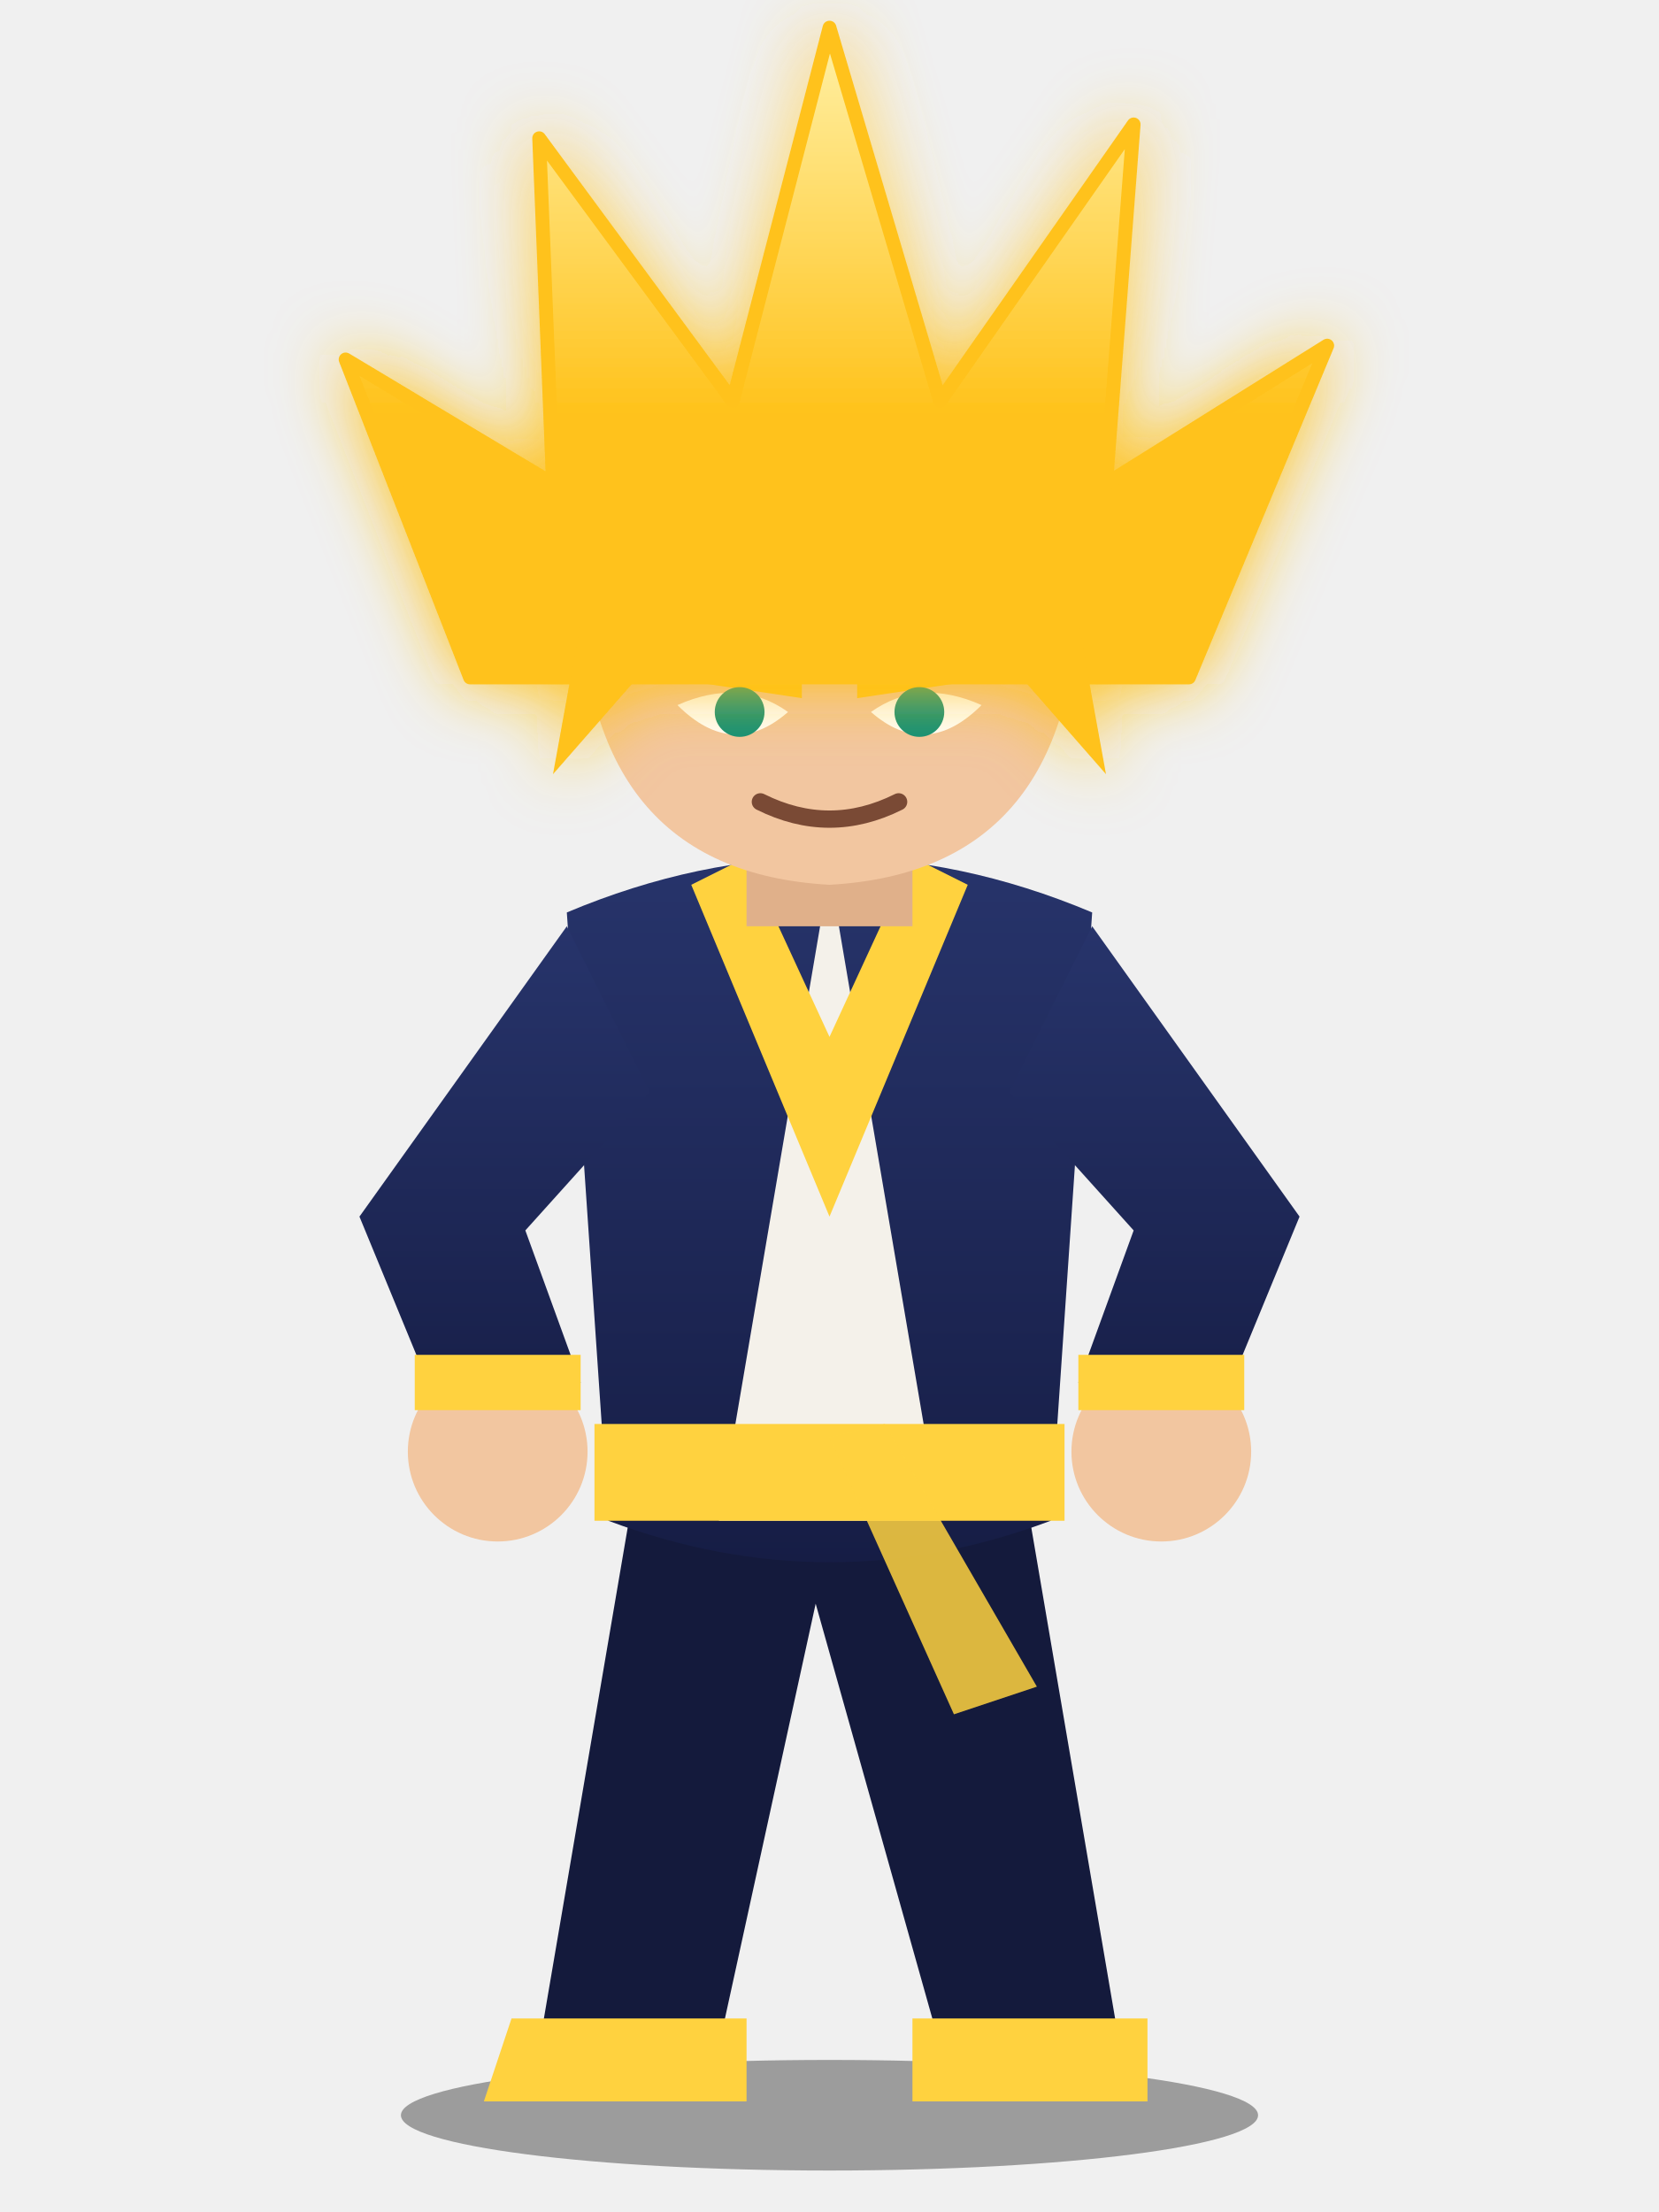
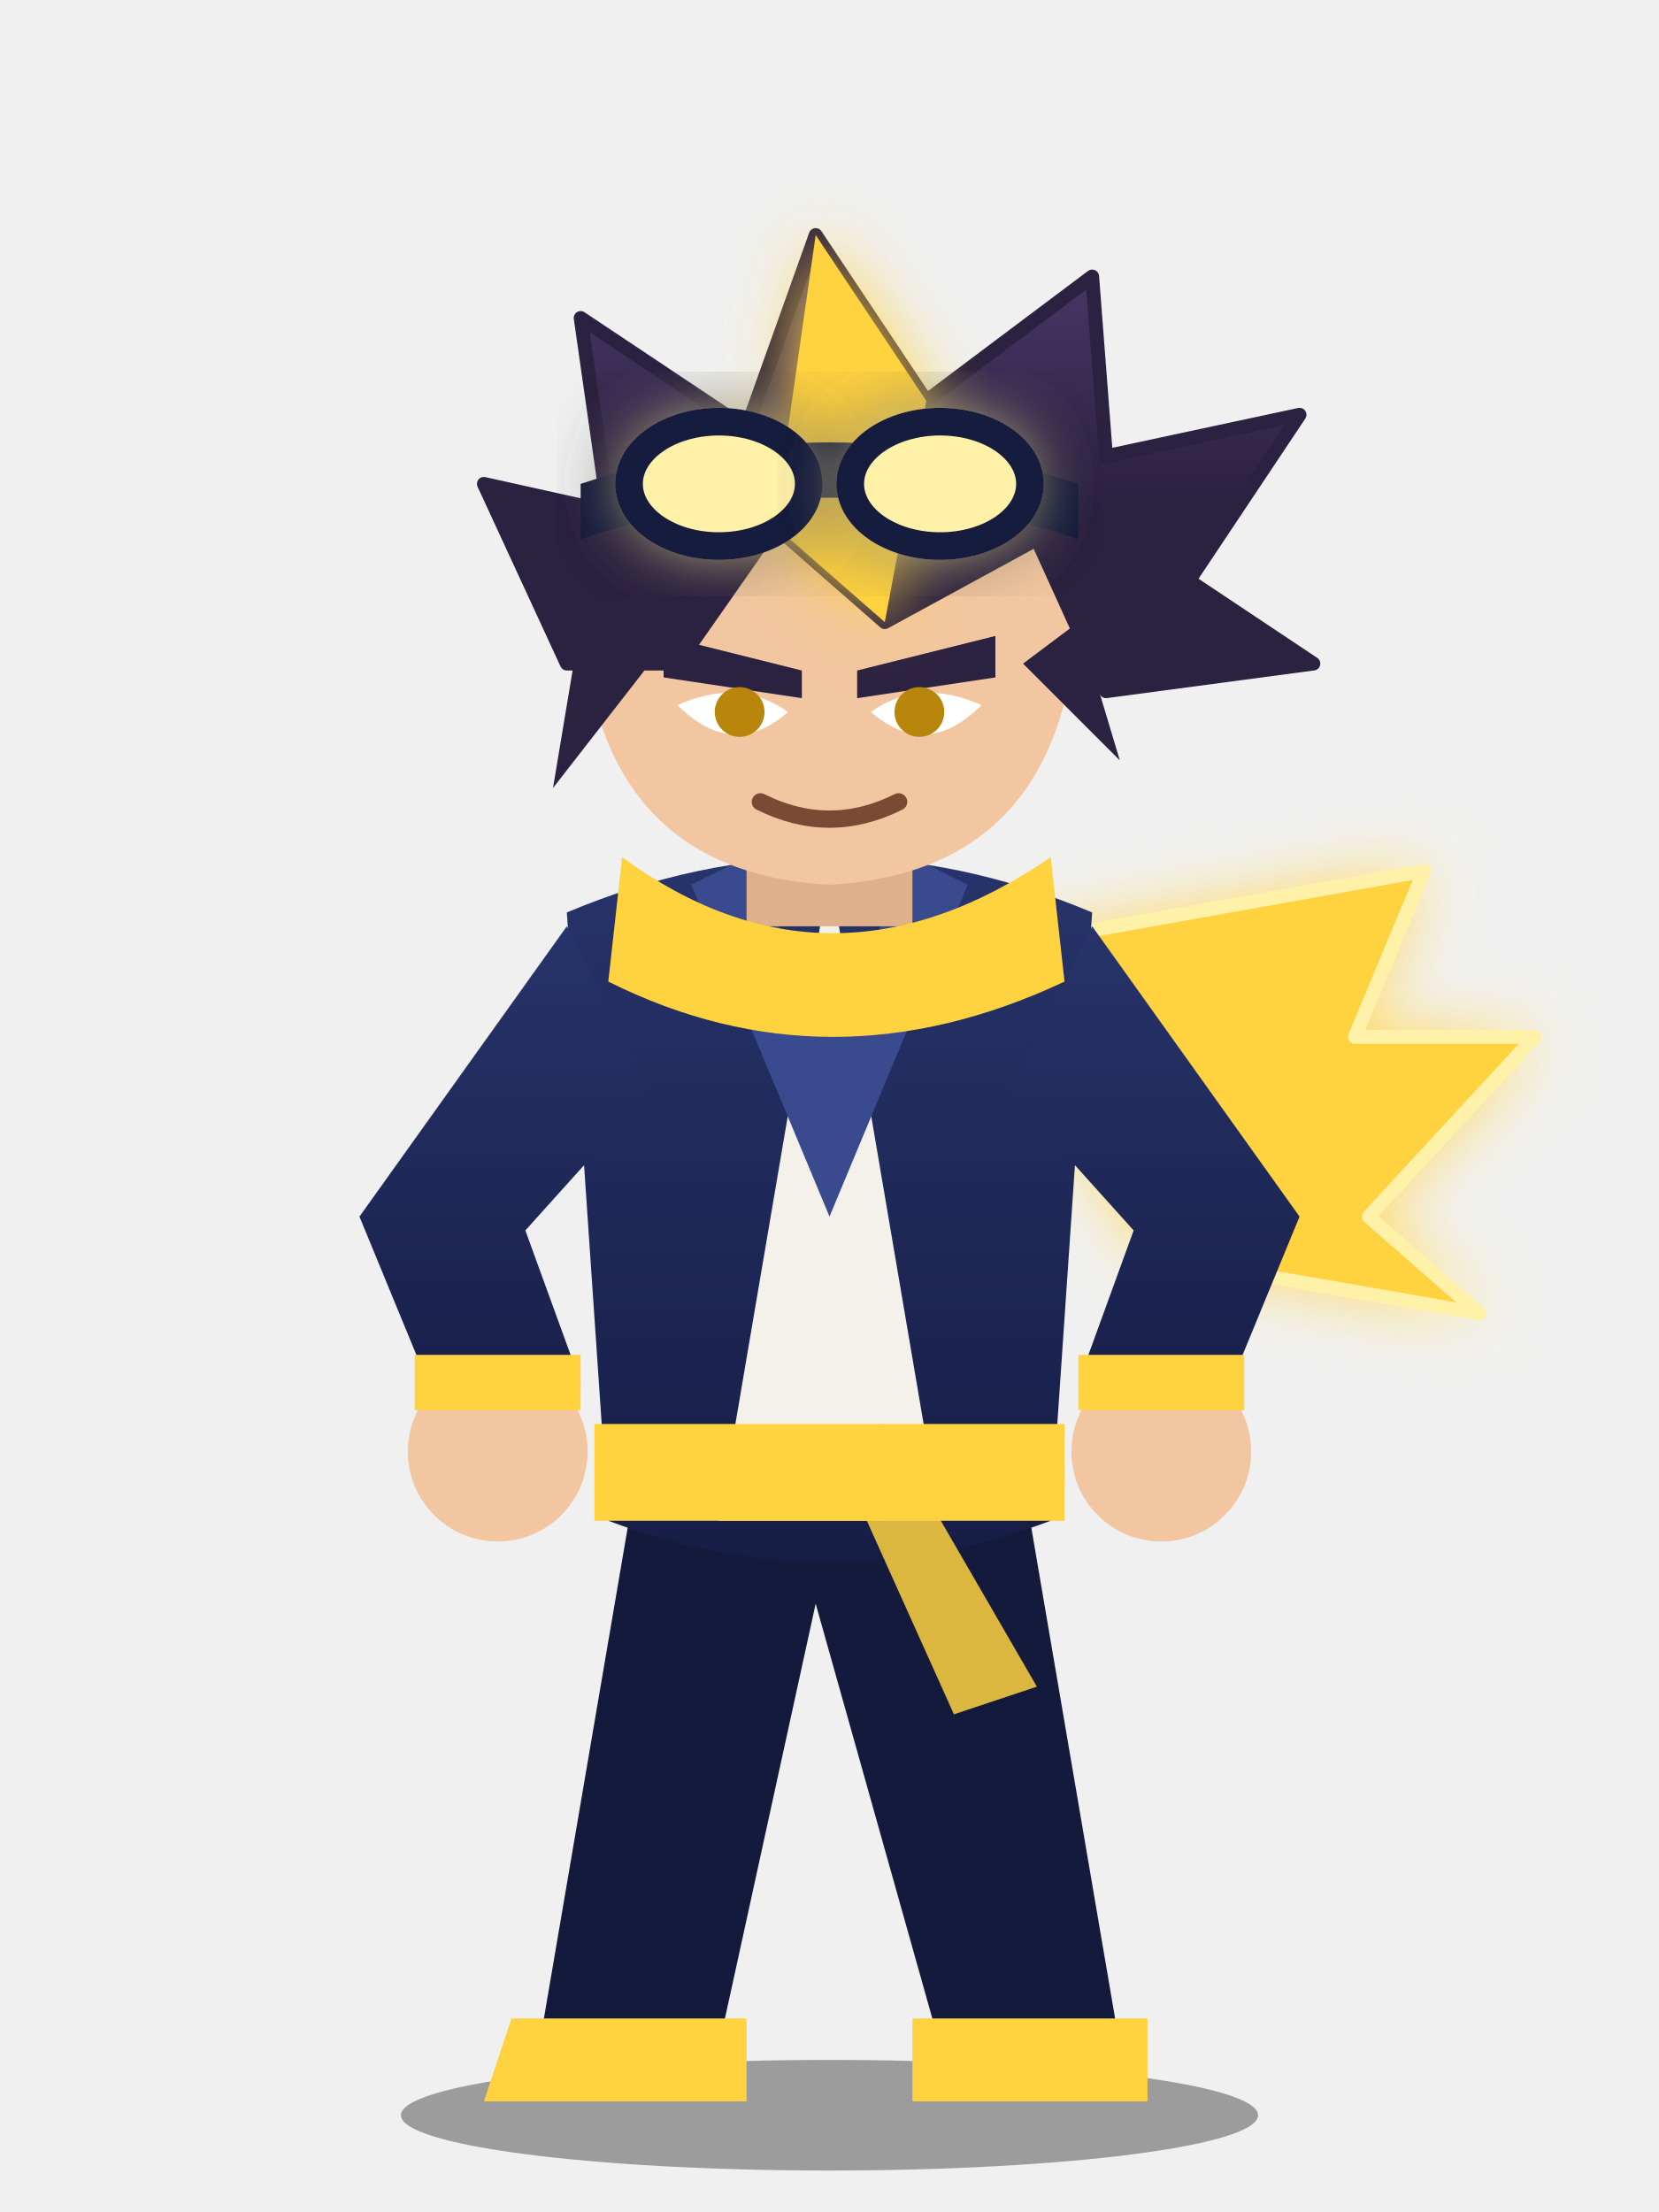
<svg xmlns="http://www.w3.org/2000/svg" viewBox="0 0 240 320" role="img" aria-label="Anillion hero, ascended form">
  <defs>
    <linearGradient id="jacket" x1="0" y1="0" x2="0" y2="1">
      <stop offset="0" stop-color="#27346b" />
      <stop offset="1" stop-color="#161d45" />
    </linearGradient>
    <linearGradient id="hair" x1="0" y1="0" x2="0" y2="1">
-       <stop offset="0" stop-color="#fff1a8" />
-       <stop offset="0.6" stop-color="#ffc21a" />
+       <stop offset="0" stop-color="#4a3a6b" />
+       <stop offset="0.6" stop-color="#2b2140" />
    </linearGradient>
    <filter id="glow" x="-40%" y="-40%" width="180%" height="180%">
      <feGaussianBlur stdDeviation="5" result="b" />
      <feMerge>
        <feMergeNode in="b" />
        <feMergeNode in="SourceGraphic" />
      </feMerge>
    </filter>
  </defs>
  <ellipse cx="120" cy="306" rx="62" ry="8" fill="#000" opacity="0.35" />
+   <path d="M150 136 L206 126 L196 150 L222 150 L198 176 L214 190 L168 182 L146 150 Z" fill="#ffd23f" stroke="#fff1a8" stroke-width="2" stroke-linejoin="round" filter="url(#glow)" />
  <path d="M92 214 L78 296 L104 296 L118 232 L136 296 L162 296 L148 214 Z" fill="#141a3c" />
  <path d="M74 292 h34 v12 h-38 z M132 292 h34 v12 h-34 z" fill="#ffd23f" />
  <path d="M82 132 Q120 116 158 132 L152 220 Q120 232 88 220 Z" fill="url(#jacket)" />
  <path d="M120 126 L104 220 L136 220 Z" fill="#f4f1ea" />
-   <path d="M100 128 L120 176 L140 128 L132 124 L120 150 L108 124 Z" fill="#ffd23f" />
+   <path d="M100 128 L120 176 L140 128 L132 124 L120 150 L108 124 Z" fill="#3a4a8f" />
  <path d="M86 206 h68 v14 h-68 z" fill="#ffd23f" />
  <path d="M128 206 l22 38 l-12 4 l-18 -40 z" fill="#ffd23f" opacity="0.85" />
  <path d="M82 134 L52 176 L66 210 L84 200 L76 178 L94 158 Z" fill="url(#jacket)" />
  <path d="M158 134 L188 176 L174 210 L156 200 L164 178 L146 158 Z" fill="url(#jacket)" />
  <circle cx="72" cy="210" r="13" fill="#f2c6a0" />
  <circle cx="168" cy="210" r="13" fill="#f2c6a0" />
  <path d="M60 196 h24 v8 h-24 z M156 196 h24 v8 h-24 z" fill="#ffd23f" />
  <path d="M108 118 h24 v16 h-24 z" fill="#e0b08a" />
+   <path d="M90 124 Q120 146 152 124 L154 142 Q120 158 88 142 Z" fill="#ffd23f" />
  <path d="M84 84 Q84 126 120 128 Q156 126 156 84 Q156 60 120 60 Q84 60 84 84 Z" fill="#f2c6a0" />
-   <path d="M96 92 l20 5 l0 4 l-20 -3 z M144 92 l-20 5 l0 4 l20 -3 z" fill="#ffc21a" />
+   <path d="M96 92 l20 5 l0 4 l-20 -3 z M144 92 l-20 5 l0 4 l20 -3 z" fill="#2b2140" />
  <path d="M98 102 q9 -4 16 1 q-8 7 -16 -1 z M142 102 q-9 -4 -16 1 q8 7 16 -1 z" fill="#fff" />
-   <circle cx="107" cy="103" r="3.6" fill="#0f8f7a" />
-   <circle cx="133" cy="103" r="3.6" fill="#0f8f7a" />
+   <circle cx="107" cy="103" r="3.6" fill="#b8860b" />
+   <circle cx="133" cy="103" r="3.6" fill="#b8860b" />
  <path d="M110 116 q10 5 20 0" stroke="#7a4a35" stroke-width="2.5" fill="none" stroke-linecap="round" />
-   <g filter="url(#glow)">
-     <path d="M68 98 L50 52 L80 70 L78 20 L106 58 L120 4 L136 58 L164 18 L160 70 L192 50 L172 98 Z" fill="url(#hair)" stroke="#ffc21a" stroke-width="2" stroke-linejoin="round" />
-     <path d="M84 90 L80 112 L94 96 Z M156 90 L160 112 L146 96 Z" fill="#ffc21a" />
-   </g>
+   <path d="M82 96 L70 70 L88 74 L84 46 L108 62 L118 34 L134 58 L158 40 L160 66 L188 60 L172 84 L190 96 L160 100 L150 78 L128 90 L112 76 L98 96 Z" fill="url(#hair)" stroke="#2b2140" stroke-width="2" stroke-linejoin="round" />
+   <path d="M84 90 L80 114 L94 96 Z M156 90 L162 110 L148 96 Z" fill="#2b2140" />
+   <path d="M118 34 L134 58 L128 90 L112 76 Z" fill="#ffd23f" filter="url(#glow)" />
+   <path d="M84 70 Q120 58 156 70 L156 78 Q120 66 84 78 Z" fill="#141a3c" />
+   <ellipse cx="104" cy="70" rx="13" ry="9" fill="#fff1a8" stroke="#141a3c" stroke-width="4" filter="url(#glow)" />
+   <ellipse cx="136" cy="70" rx="13" ry="9" fill="#fff1a8" stroke="#141a3c" stroke-width="4" filter="url(#glow)" />
</svg>
